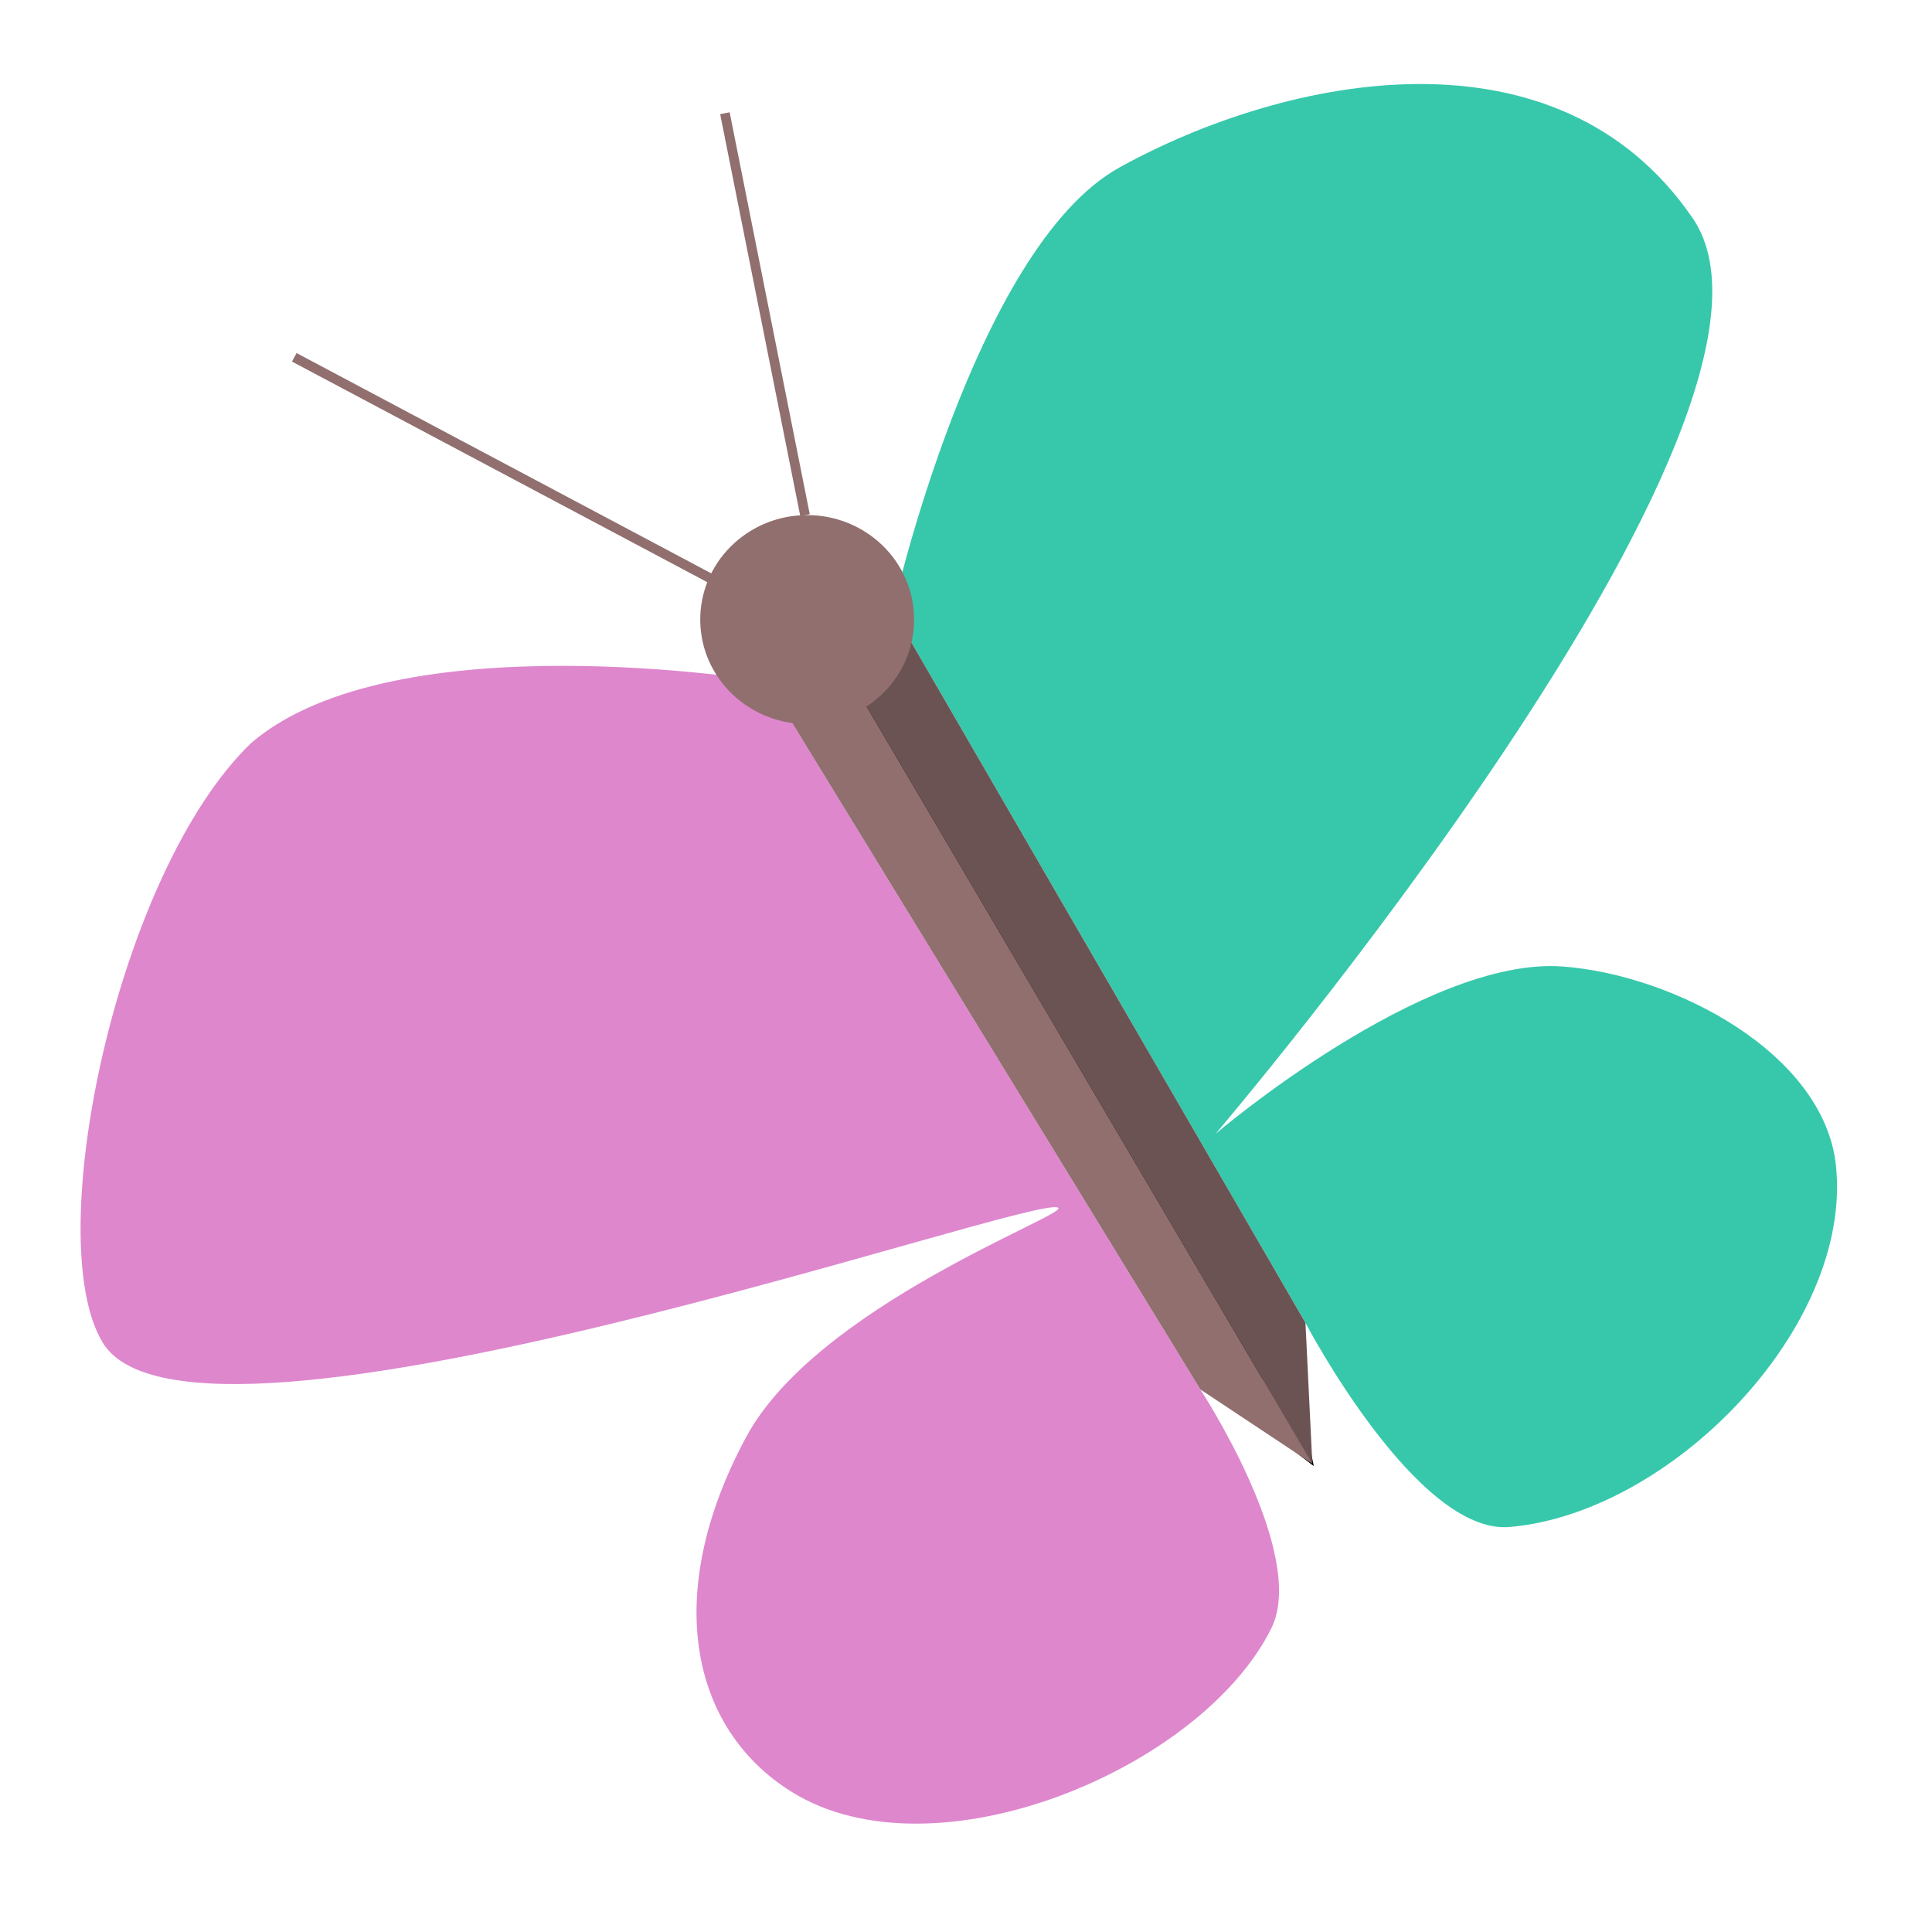
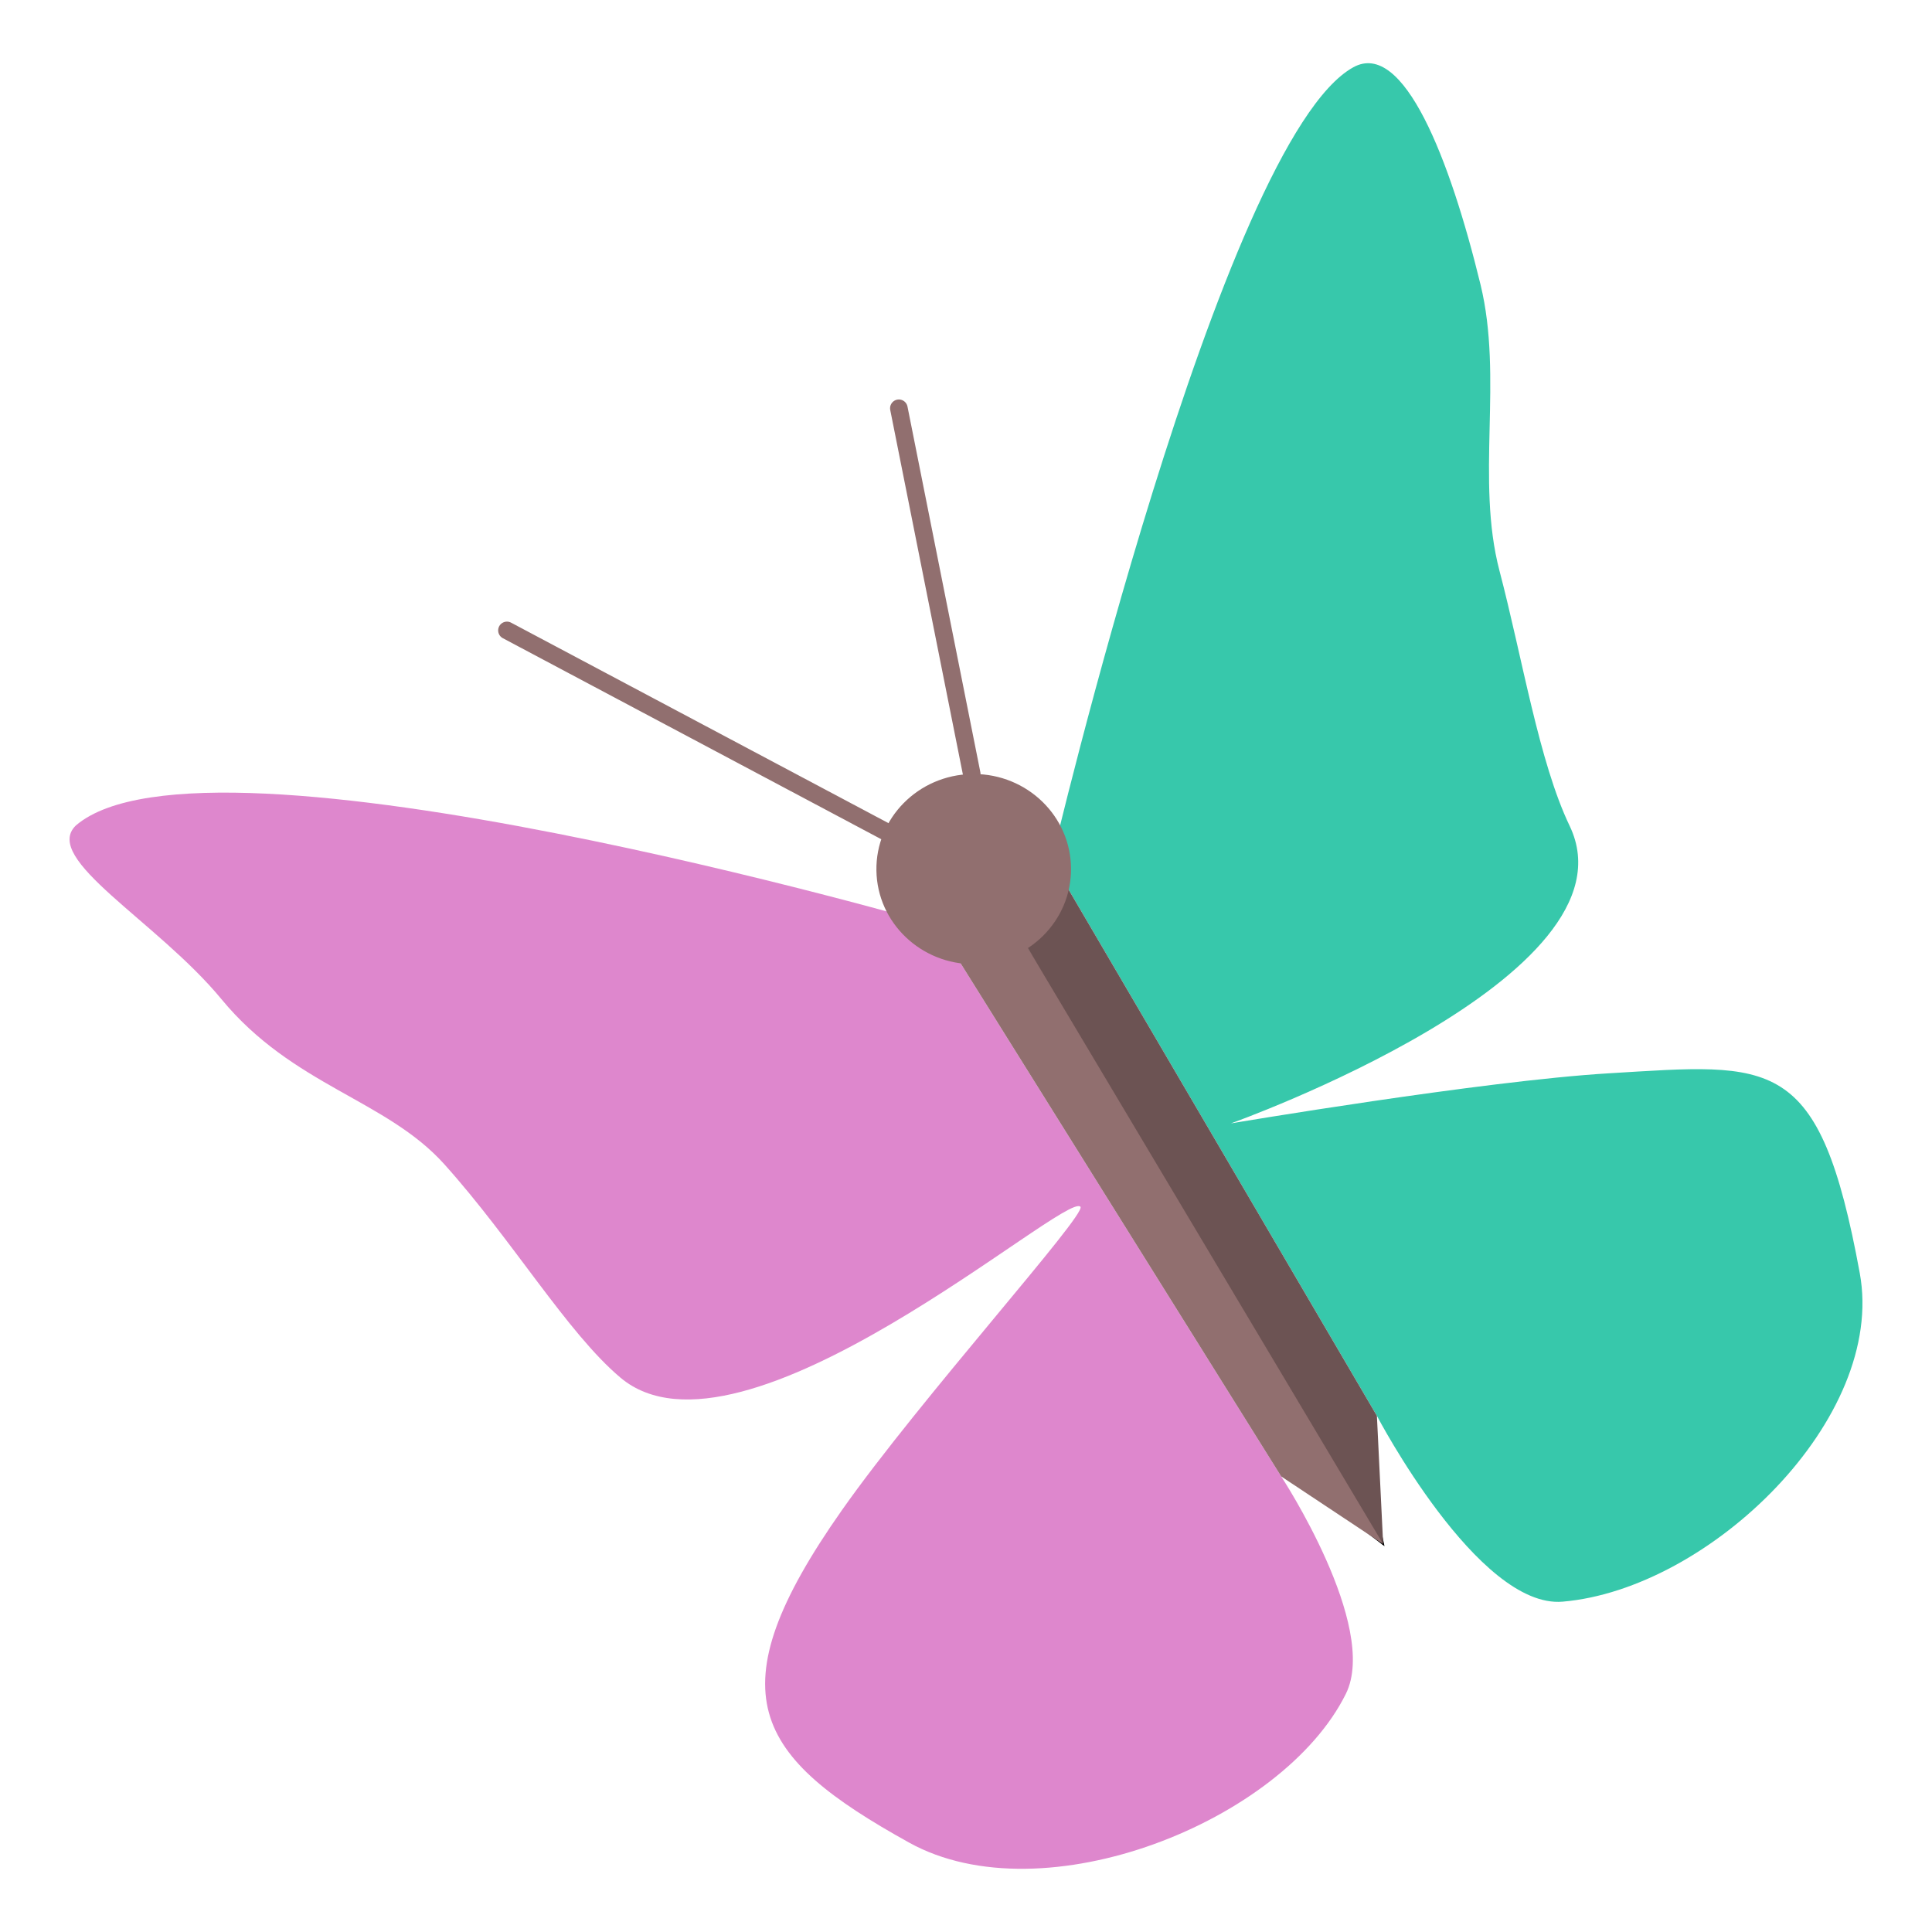
<svg xmlns="http://www.w3.org/2000/svg" width="1000" height="1000" viewBox="0 0 264.583 264.583" version="1.1" id="svg5">
  <defs id="defs2" />
  <g id="layer1">
-     <path style="fill:#916f6f;stroke:#000000;stroke-width:0.265px;stroke-linecap:butt;stroke-linejoin:miter;stroke-opacity:1;fill-opacity:1" d="M 179.721,200.457 C 179.01,198.94 116.965,93.84 116.965,93.84" id="path857" />
-     <path style="fill:#de87cd;stroke:none;stroke-width:0.265px;stroke-linecap:butt;stroke-linejoin:miter;stroke-opacity:1;fill-opacity:1" d="m 104.999,93.319 c 0,0 -50.829,-8.49 -70.58,8.413 -18.374,17.613 -28.95,68.023 -20.346,82.145 12.403,20.358 128.612,-20.857 130.865,-18.457 1.025,1.092 -33.119,13.468 -42.764,31.397 -11.549,21.468 -7.631,39.923 6.215,48.558 19.637,12.246 56.211,-3.186 65.719,-22.386 5.053,-10.203 -9.73,-32.714 -9.73,-32.714 z" id="path859" />
-     <path style="fill:#37c8ab;stroke:none;stroke-width:0.265px;stroke-linecap:butt;stroke-linejoin:miter;stroke-opacity:1;fill-opacity:1" d="m 122.254,83.56 c 0,0 11.192,-49.669 31.08,-60.642 23,-12.69 60.014,-20.071 78.495,6.991 18.482,27.062 -65.356,125.358 -65.356,125.358 0,0 28.592,-24.366 47.588,-22.904 15.386,1.184 35.801,11.969 37.375,27.321 2.266,22.102 -22.573,47.546 -44.711,49.435 -12.729,1.086 -27.945,-27.958 -27.945,-27.958 z" id="path861" />
-     <path style="fill:none;stroke:#916f6f;stroke-width:1.323;stroke-linecap:butt;stroke-linejoin:miter;stroke-opacity:1;stroke-miterlimit:4;stroke-dasharray:none" d="M 97.428,79.281 40.302,48.934" id="path863" />
-     <path style="fill:none;stroke:#916f6f;stroke-width:1.323;stroke-linecap:butt;stroke-linejoin:miter;stroke-opacity:1;stroke-miterlimit:4;stroke-dasharray:none;fill-opacity:1" d="M 110.245,70.545 99.275,15.507" id="path865" />
-     <path style="fill:#916f6f;stroke:#000000;stroke-width:0.265px;stroke-linecap:butt;stroke-linejoin:miter;stroke-opacity:1;fill-opacity:1" d="m 169.147,192.435 10.574,8.022 -3.148,-14.996" id="path2264" />
-     <path style="fill:#916f6f;fill-opacity:1;stroke:none;stroke-width:0.265px;stroke-linecap:butt;stroke-linejoin:miter;stroke-opacity:1" d="m 116.965,93.84 -11.966,-0.521 59.38,96.956 15.342,10.182 z" id="path3079" />
-     <path style="fill:#6c5353;stroke:none;stroke-width:0.265px;stroke-linecap:butt;stroke-linejoin:miter;stroke-opacity:1" d="m 122.254,83.56 -5.289,10.28 62.756,106.617 -0.94,-19.296 z" id="path3081" />
-     <path style="fill:#916f6f;stroke:none;stroke-width:0.265;stroke-linecap:round;stroke-miterlimit:4;stroke-dasharray:none;stroke-opacity:1" id="path895" d="M 110.54,70.542 A 14.644,14.308 0 0 1 125.184,84.778 14.644,14.308 0 0 1 110.688,99.157 14.644,14.308 0 0 1 95.898,85.067 14.644,14.308 0 0 1 110.245,70.545" />
+     <g id="g6349" transform="translate(3.393738,-2.951377)">
+       <path style="fill:#916f6f;fill-opacity:1;stroke:#000000;stroke-width:0.241px;stroke-linecap:butt;stroke-linejoin:miter;stroke-opacity:1" d="m 186.027,214.412 c -0.647,-1.38 -57.115,-97.033 -57.115,-97.033" id="path857" />
+       <path style="fill:#de87cd;fill-opacity:1;stroke:none;stroke-width:0.241px;stroke-linecap:butt;stroke-linejoin:miter;stroke-opacity:1" d="m 124.912,129.68 c 0,0 -99.931,-29.074 -117.907,-13.69 -4.764,4.566 11.112,13.103 19.927,23.794 9.787,11.871 22.55,13.739 30.512,22.596 9.34,10.39 16.854,23.101 24.12,29.228 16.586,13.986 60.953,-25.581 63.004,-23.397 0.933,0.994 -21.99,26.381 -32.65,41.536 -17.691,25.149 -12.052,33.758 9.19,45.545 18.417,10.219 51.158,-2.9 59.811,-20.373 4.598,-9.285 -8.855,-29.773 -8.855,-29.773 z" id="path859" />
+       <path style="fill:#37c8ab;fill-opacity:1;stroke:none;stroke-width:0.241px;stroke-linecap:butt;stroke-linejoin:miter;stroke-opacity:1" d="m 140.616,120.799 c 0,0 23.229,-98.653 41.329,-108.639 6.877,-3.794 13.228,12.579 17.412,29.749 3.14,12.885 -0.684,26.698 2.607,39.236 3.135,11.943 5.396,26.132 9.606,34.919 9.907,20.679 -46.393,40.734 -46.393,40.734 0,0 34.465,-5.823 51.774,-6.861 22.482,-1.348 28.818,-2.767 34.346,27.367 3.648,19.889 -20.544,43.272 -40.692,44.991 -11.585,0.989 -25.433,-25.445 -25.433,-25.445 z" id="path861" />
+       <path style="fill:none;stroke:#916f6f;stroke-width:2.408;stroke-linecap:round;stroke-linejoin:miter;stroke-miterlimit:4;stroke-dasharray:none;stroke-opacity:1" d="M 118.022,116.904 66.031,89.285" id="path863" />
+       <path style="fill:none;fill-opacity:1;stroke:#916f6f;stroke-width:2.408;stroke-linecap:round;stroke-linejoin:miter;stroke-miterlimit:4;stroke-dasharray:none;stroke-opacity:1" d="M 129.686,108.953 119.703,58.863" id="path865" />
+       <path style="fill:#916f6f;fill-opacity:1;stroke:#000000;stroke-width:0.241px;stroke-linecap:butt;stroke-linejoin:miter;stroke-opacity:1" d="m 176.403,207.111 9.624,7.3 -2.865,-13.648" id="path2264" />
+       <path style="fill:#916f6f;fill-opacity:1;stroke:none;stroke-width:0.241px;stroke-linecap:butt;stroke-linejoin:miter;stroke-opacity:1" d="m 135.802,130.154 -10.89,-0.474 47.151,75.465 13.963,9.267 c -14.248,-24.969 -13.45,-24.591 -50.224,-84.257 z" id="path3079" />
+       <path style="fill:#6c5353;stroke:none;stroke-width:0.241px;stroke-linecap:butt;stroke-linejoin:miter;stroke-opacity:1" d="m 140.616,120.799 -4.814,9.356 50.224,84.257 -0.856,-17.561 z" id="path3081" />
+       <path style="fill:#916f6f;stroke:none;stroke-width:0.265;stroke-linecap:round;stroke-miterlimit:4;stroke-dasharray:none;stroke-opacity:1" id="path895" d="m 129.955,108.95 a 13.328,13.022 0 0 1 13.328,12.956 13.328,13.022 0 0 1 -13.193,13.087 13.328,13.022 0 0 1 -13.461,-12.824 13.328,13.022 0 0 1 13.057,-13.217" />
+     </g>
  </g>
</svg>
